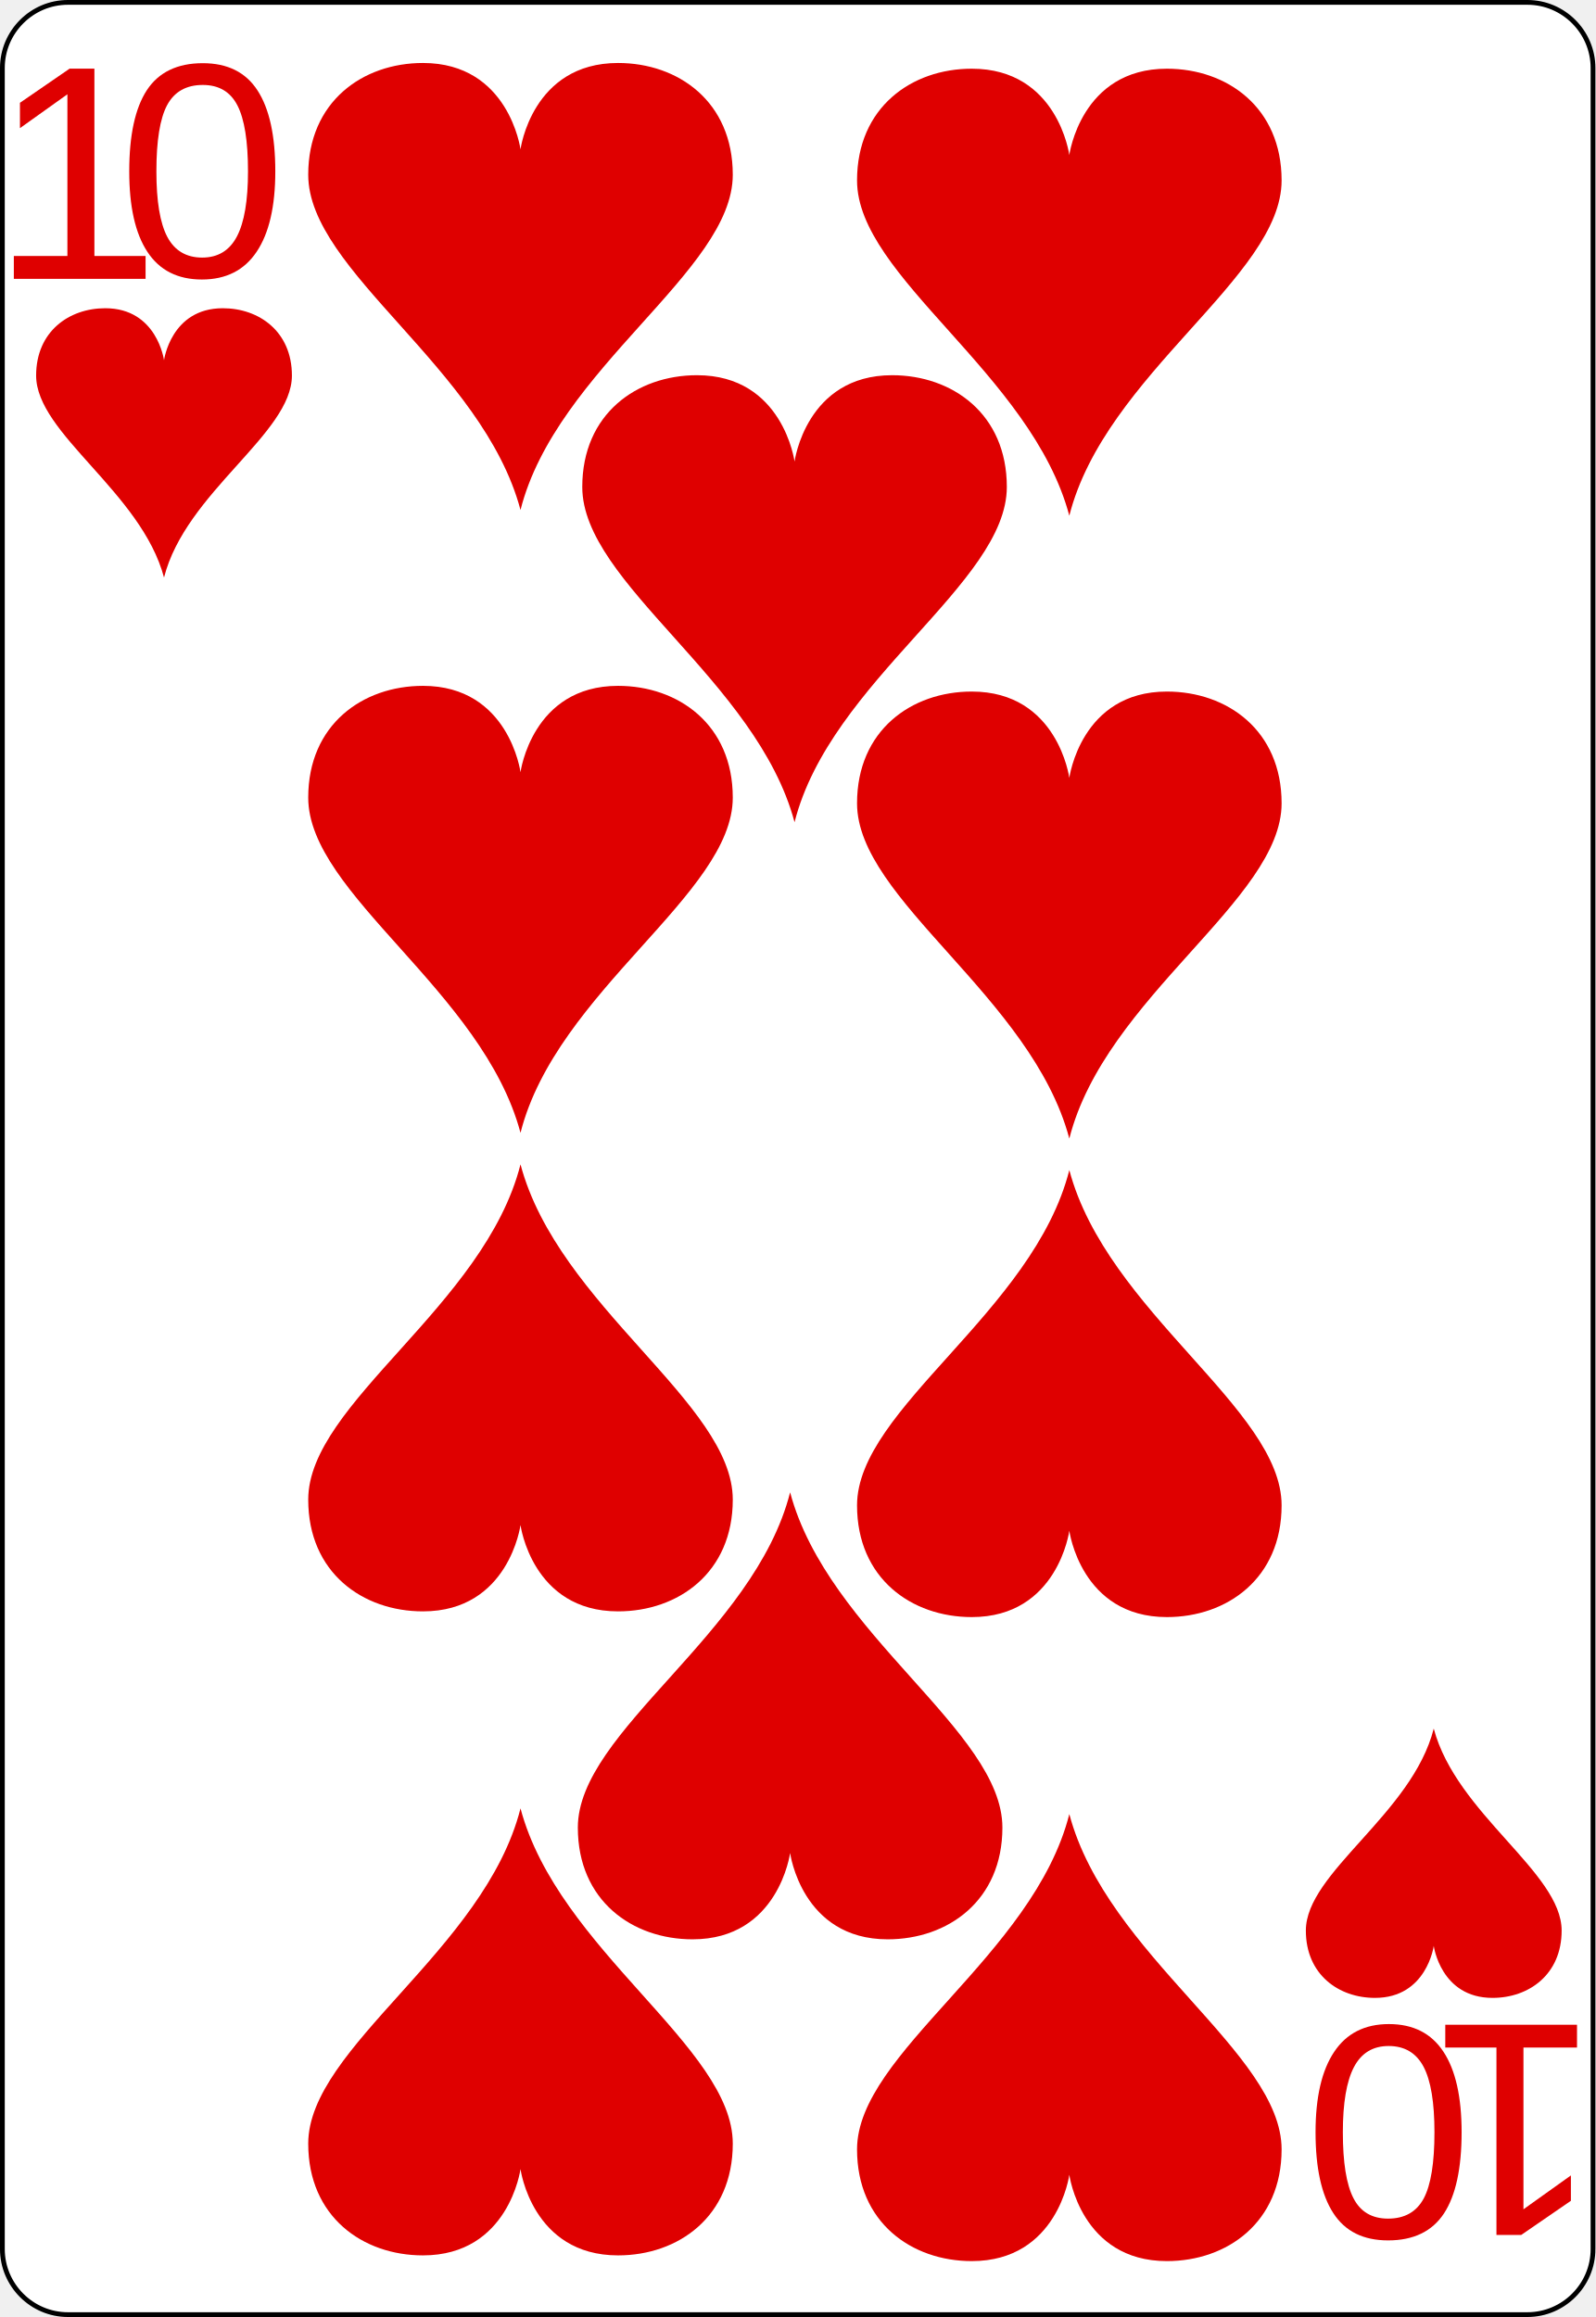
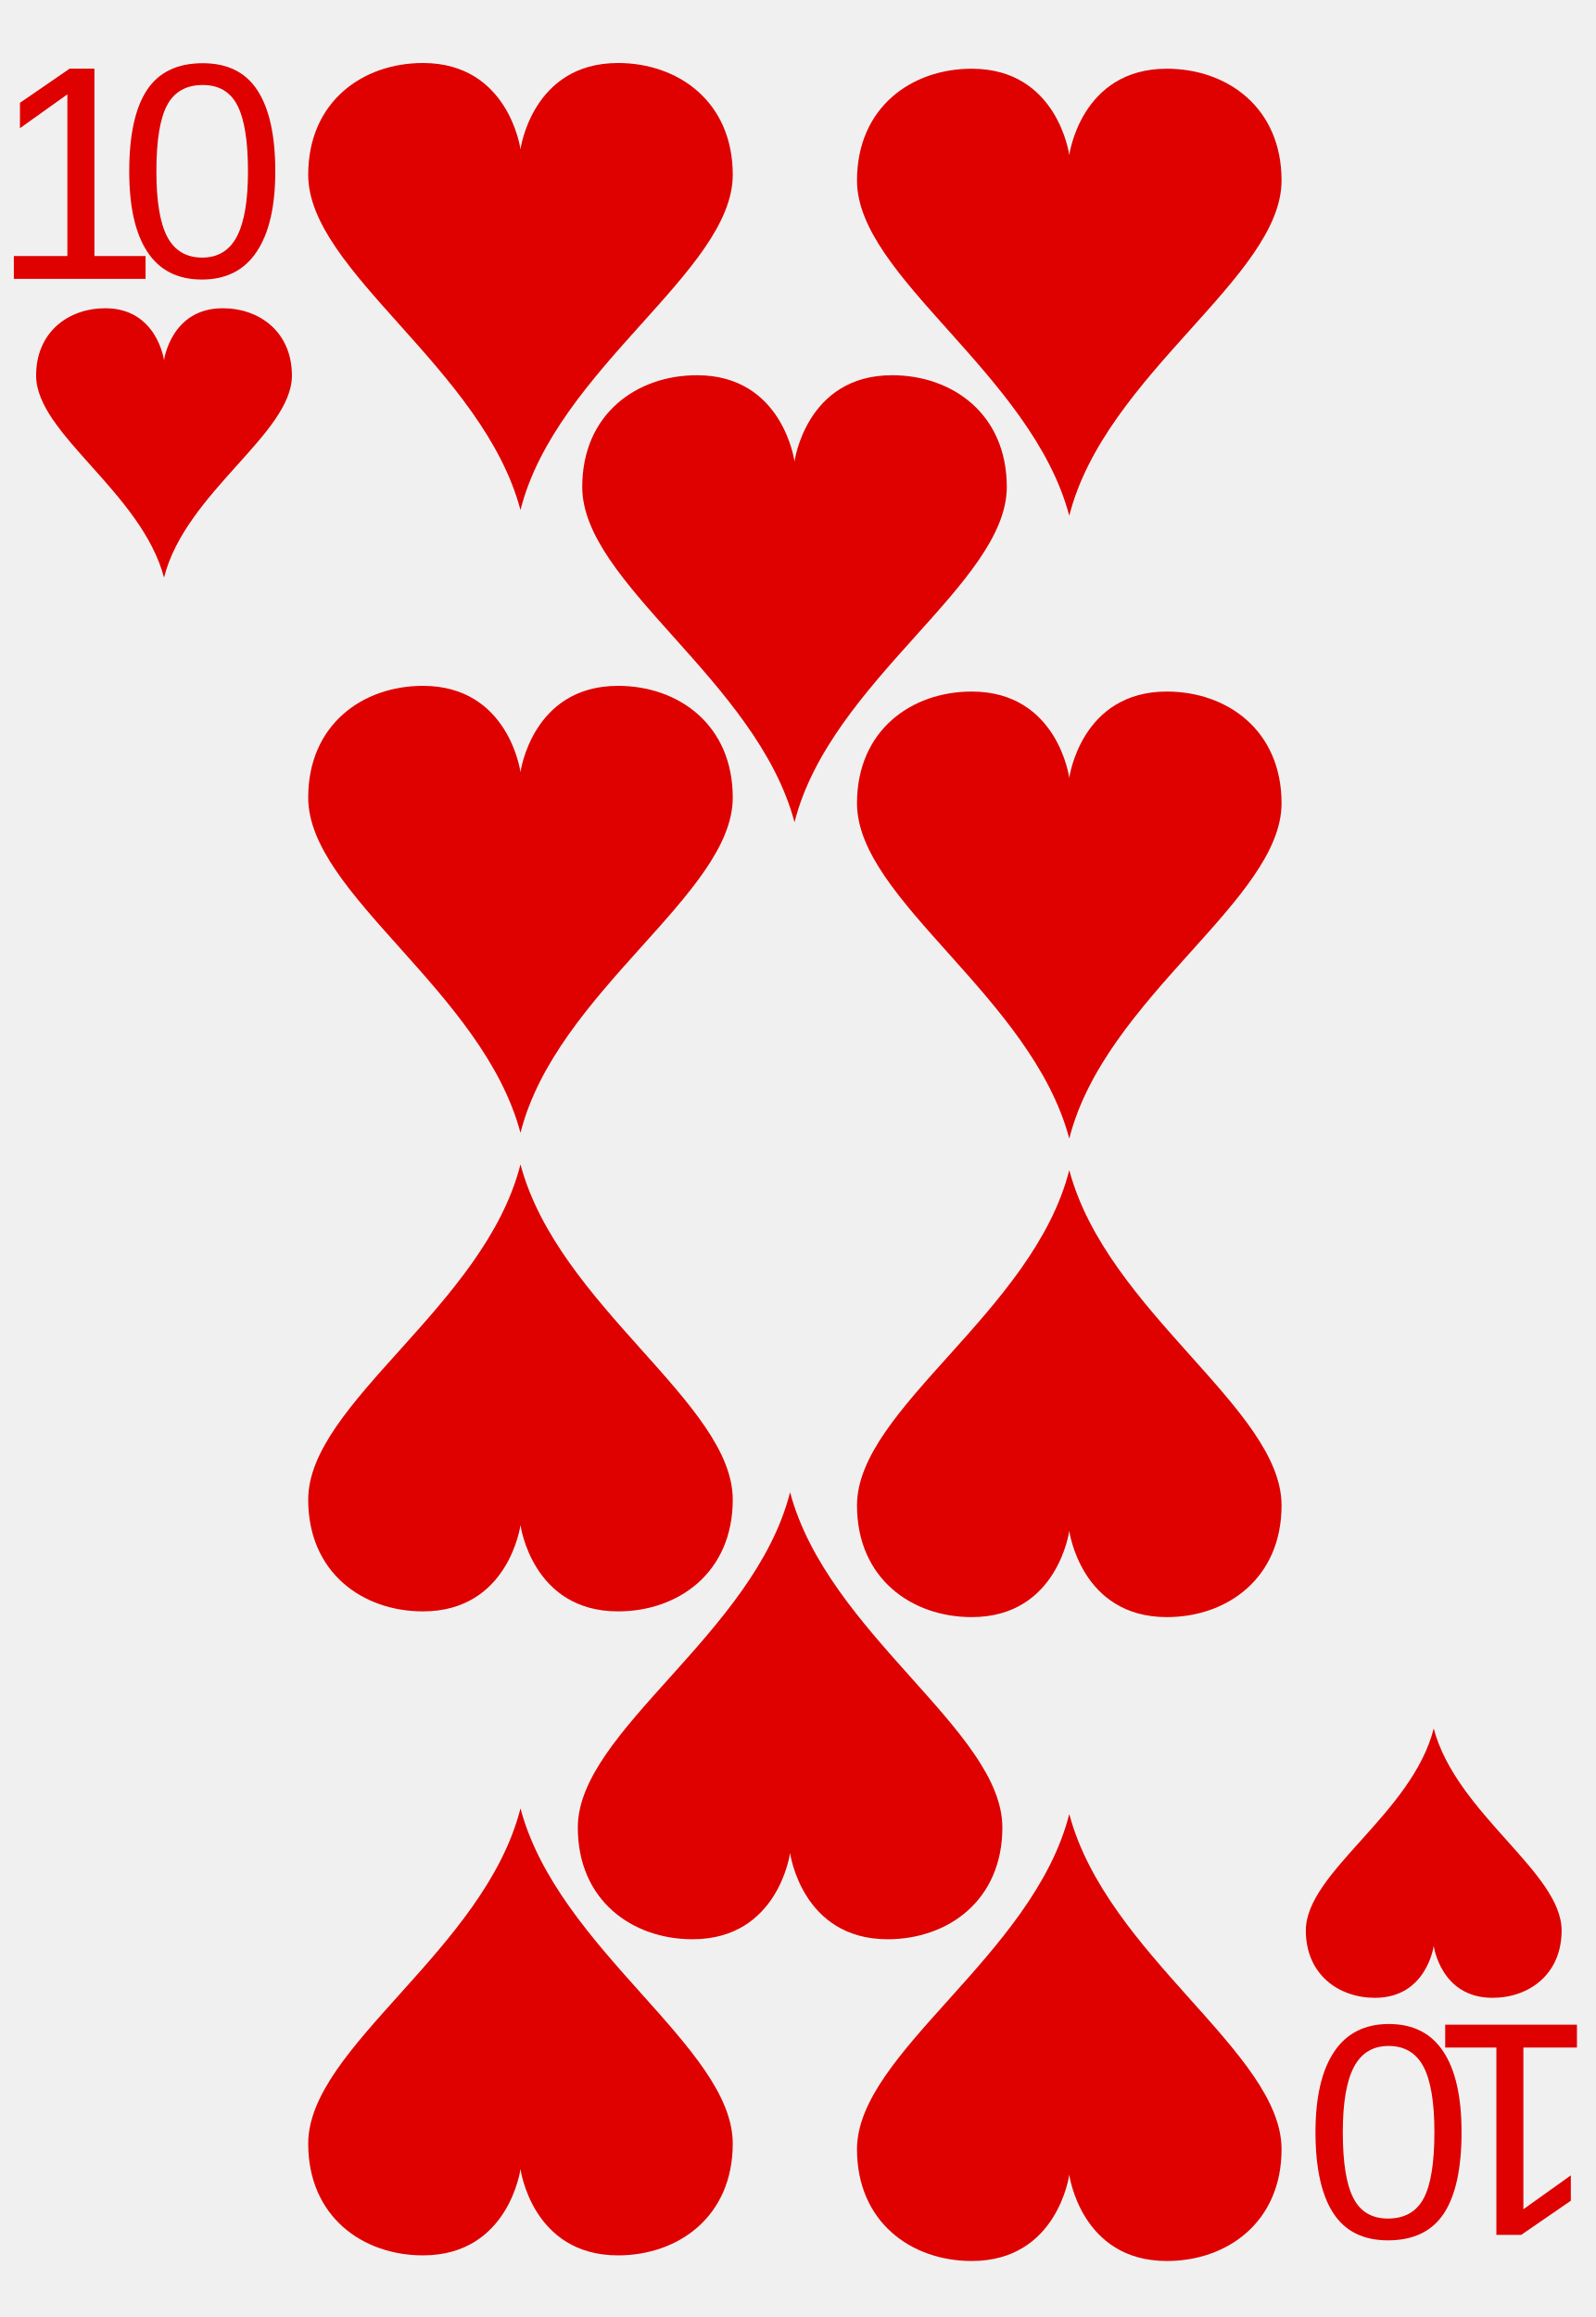
- <svg xmlns="http://www.w3.org/2000/svg" xml:space="preserve" width="222.783" height="323.556" viewBox="0 0 167.087 242.667">
-   <defs>
-     <linearGradient id="a">
-       <stop offset="0" style="stop-color:#000;stop-opacity:1" />
-       <stop offset="1" style="stop-color:#000;stop-opacity:.649" />
-     </linearGradient>
-     <linearGradient id="b">
-       <stop offset="0" style="stop-color:#fff;stop-opacity:.435" />
-       <stop offset="1" style="stop-color:#000;stop-opacity:0" />
-     </linearGradient>
-     <linearGradient id="c">
-       <stop offset="0" style="stop-color:#fff;stop-opacity:.489" />
-       <stop offset="1" style="stop-color:#000;stop-opacity:0" />
-     </linearGradient>
-     <linearGradient id="d">
-       <stop offset="0" style="stop-color:#fff;stop-opacity:.237" />
-       <stop offset="1" style="stop-color:#000;stop-opacity:0" />
-     </linearGradient>
-     <linearGradient id="e">
-       <stop offset="0" style="stop-color:#df0000;stop-opacity:1" />
-       <stop offset="1" style="stop-color:#df0000;stop-opacity:.672" />
-     </linearGradient>
-     <linearGradient id="f">
-       <stop offset="0" style="stop-color:#fff;stop-opacity:.313" />
-       <stop offset="1" style="stop-color:#000;stop-opacity:0" />
-     </linearGradient>
-     <linearGradient id="g">
-       <stop offset="0" style="stop-color:#fff;stop-opacity:.29" />
-       <stop offset="1" style="stop-color:#000;stop-opacity:0" />
-     </linearGradient>
-   </defs>
-   <g style="fill-rule:nonzero;clip-rule:nonzero;stroke:#000;stroke-miterlimit:4">
-     <path d="M166.837 235.548c0 3.777-3.087 6.869-6.871 6.869H7.11c-3.775 0-6.861-3.092-6.861-6.87V7.12C.25 3.343 3.336.25 7.11.25h152.856c3.784 0 6.87 3.093 6.87 6.87v228.428z" style="fill:#fff;stroke-width:.5" />
-   </g>
-   <text xml:space="preserve" x="-.987" y="29.203" style="font-size:32px;font-style:normal;font-weight:400;line-height:125%;letter-spacing:0;word-spacing:0;fill:#df0000;fill-opacity:1;stroke:none;font-family:Bitstream Vera Sans">
-     <tspan x="-.987" y="29.203" style="font-style:normal;font-variant:normal;font-weight:400;font-stretch:normal;fill:#df0000;fill-opacity:1;font-family:Arial;-inkscape-font-specification:Arial">1</tspan>
+ <svg xmlns="http://www.w3.org/2000/svg" width="222.78" height="323.56" version="1.1" viewBox="0 0 167.09 242.67">
+   <text x="-.987" y="29.203" fill="#df0000" font-family="Bitstream Vera Sans" font-size="32px" font-weight="400" letter-spacing="0" word-spacing="0" style="line-height:125%" xml:space="preserve">
+     <tspan x="-.987" y="29.203" fill="#df0000" font-family="Arial" font-weight="400">1</tspan>
  </text>
-   <path d="M3.676-9C.433-9 0-5.523 0-5.523S-.433-9-3.676-9C-5.946-9-8-7.441-8-4.5-8-.614-1.42 3.294 0 9 1.352 3.299 8-.614 8-4.5 8-7.441 5.946-9 3.676-9z" style="fill:#df0000;fill-opacity:1" transform="matrix(1.6743 0 0 1.567 17.178 46.385)" />
-   <path d="M3.676-9C.433-9 0-5.523 0-5.523S-.433-9-3.676-9C-5.946-9-8-7.441-8-4.5-8-.614-1.42 3.294 0 9 1.352 3.299 8-.614 8-4.5 8-7.441 5.946-9 3.676-9z" style="fill:#df0000;fill-opacity:1" transform="matrix(-1.6743 0 0 -1.567 150.156 195.143)" />
-   <path d="M3.676-9C.433-9 0-5.523 0-5.523S-.433-9-3.676-9C-5.946-9-8-7.441-8-4.5-8-.614-1.42 3.294 0 9 1.352 3.299 8-.614 8-4.5 8-7.441 5.946-9 3.676-9z" style="fill:#df0000;fill-opacity:1" transform="matrix(2.779 0 0 2.60089 54.512 30.004)" />
-   <path d="M3.676-9C.433-9 0-5.523 0-5.523S-.433-9-3.676-9C-5.946-9-8-7.441-8-4.5-8-.614-1.42 3.294 0 9 1.352 3.299 8-.614 8-4.5 8-7.441 5.946-9 3.676-9z" style="fill:#df0000;fill-opacity:1" transform="matrix(-2.779 0 0 -2.60089 54.512 212.806)" />
-   <path d="M3.676-9C.433-9 0-5.523 0-5.523S-.433-9-3.676-9C-5.946-9-8-7.441-8-4.5-8-.614-1.42 3.294 0 9 1.352 3.299 8-.614 8-4.5 8-7.441 5.946-9 3.676-9z" style="fill:#df0000;fill-opacity:1" transform="matrix(2.779 0 0 2.60089 54.512 95.239)" />
-   <path d="M3.676-9C.433-9 0-5.523 0-5.523S-.433-9-3.676-9C-5.946-9-8-7.441-8-4.5-8-.614-1.42 3.294 0 9 1.352 3.299 8-.614 8-4.5 8-7.441 5.946-9 3.676-9z" style="fill:#df0000;fill-opacity:1" transform="matrix(-2.779 0 0 -2.60089 54.512 145.356)" />
-   <path d="M3.676-9C.433-9 0-5.523 0-5.523S-.433-9-3.676-9C-5.946-9-8-7.441-8-4.5-8-.614-1.42 3.294 0 9 1.352 3.299 8-.614 8-4.5 8-7.441 5.946-9 3.676-9z" style="fill:#df0000;fill-opacity:1" transform="matrix(2.779 0 0 2.60089 111.99 30.603)" />
-   <path d="M3.676-9C.433-9 0-5.523 0-5.523S-.433-9-3.676-9C-5.946-9-8-7.441-8-4.5-8-.614-1.42 3.294 0 9 1.352 3.299 8-.614 8-4.5 8-7.441 5.946-9 3.676-9z" style="fill:#df0000;fill-opacity:1" transform="matrix(-2.779 0 0 -2.60089 111.99 213.405)" />
-   <path d="M3.676-9C.433-9 0-5.523 0-5.523S-.433-9-3.676-9C-5.946-9-8-7.441-8-4.5-8-.614-1.42 3.294 0 9 1.352 3.299 8-.614 8-4.5 8-7.441 5.946-9 3.676-9z" style="fill:#df0000;fill-opacity:1" transform="matrix(2.779 0 0 2.60089 111.99 95.837)" />
-   <path d="M3.676-9C.433-9 0-5.523 0-5.523S-.433-9-3.676-9C-5.946-9-8-7.441-8-4.5-8-.614-1.42 3.294 0 9 1.352 3.299 8-.614 8-4.5 8-7.441 5.946-9 3.676-9z" style="fill:#df0000;fill-opacity:1" transform="matrix(-2.779 0 0 -2.60089 111.99 145.955)" />
-   <path d="M3.676-9C.433-9 0-5.523 0-5.523S-.433-9-3.676-9C-5.946-9-8-7.441-8-4.5-8-.614-1.42 3.294 0 9 1.352 3.299 8-.614 8-4.5 8-7.441 5.946-9 3.676-9z" style="fill:#df0000;fill-opacity:1" transform="matrix(2.779 0 0 2.60089 83.213 62.705)" />
-   <path d="M3.676-9C.433-9 0-5.523 0-5.523S-.433-9-3.676-9C-5.946-9-8-7.441-8-4.5-8-.614-1.42 3.294 0 9 1.352 3.299 8-.614 8-4.5 8-7.441 5.946-9 3.676-9z" style="fill:#df0000;fill-opacity:1" transform="matrix(-2.779 0 0 -2.60089 82.749 179.703)" />
-   <text xml:space="preserve" x="12.287" y="28.96" style="font-size:32px;font-style:normal;font-weight:400;line-height:125%;letter-spacing:0;word-spacing:0;fill:#df0000;fill-opacity:1;stroke:none;font-family:Bitstream Vera Sans">
-     <tspan x="12.287" y="28.96" style="font-style:normal;font-variant:normal;font-weight:400;font-stretch:normal;fill:#df0000;fill-opacity:1;font-family:Arial;-inkscape-font-specification:Arial">0</tspan>
+   <path transform="matrix(1.6743 0 0 1.567 17.178 46.385)" d="M3.676-9C.433-9 0-5.523 0-5.523S-.433-9-3.676-9C-5.946-9-8-7.441-8-4.5-8-.614-1.42 3.294 0 9 1.352 3.299 8-.614 8-4.5 8-7.441 5.946-9 3.676-9z" fill="#df0000" />
+   <path transform="matrix(-1.6743 0 0 -1.567 150.16 195.14)" d="M3.676-9C.433-9 0-5.523 0-5.523S-.433-9-3.676-9C-5.946-9-8-7.441-8-4.5-8-.614-1.42 3.294 0 9 1.352 3.299 8-.614 8-4.5 8-7.441 5.946-9 3.676-9z" fill="#df0000" />
+   <path transform="matrix(2.779 0 0 2.6009 54.512 30.004)" d="M3.676-9C.433-9 0-5.523 0-5.523S-.433-9-3.676-9C-5.946-9-8-7.441-8-4.5-8-.614-1.42 3.294 0 9 1.352 3.299 8-.614 8-4.5 8-7.441 5.946-9 3.676-9z" fill="#df0000" />
+   <path transform="matrix(-2.779 0 0 -2.6009 54.512 212.81)" d="M3.676-9C.433-9 0-5.523 0-5.523S-.433-9-3.676-9C-5.946-9-8-7.441-8-4.5-8-.614-1.42 3.294 0 9 1.352 3.299 8-.614 8-4.5 8-7.441 5.946-9 3.676-9z" fill="#df0000" />
+   <path transform="matrix(2.779 0 0 2.6009 54.512 95.239)" d="M3.676-9C.433-9 0-5.523 0-5.523S-.433-9-3.676-9C-5.946-9-8-7.441-8-4.5-8-.614-1.42 3.294 0 9 1.352 3.299 8-.614 8-4.5 8-7.441 5.946-9 3.676-9z" fill="#df0000" />
+   <path transform="matrix(-2.779 0 0 -2.6009 54.512 145.36)" d="M3.676-9C.433-9 0-5.523 0-5.523S-.433-9-3.676-9C-5.946-9-8-7.441-8-4.5-8-.614-1.42 3.294 0 9 1.352 3.299 8-.614 8-4.5 8-7.441 5.946-9 3.676-9z" fill="#df0000" />
+   <path transform="matrix(2.779 0 0 2.6009 111.99 30.603)" d="M3.676-9C.433-9 0-5.523 0-5.523S-.433-9-3.676-9C-5.946-9-8-7.441-8-4.5-8-.614-1.42 3.294 0 9 1.352 3.299 8-.614 8-4.5 8-7.441 5.946-9 3.676-9z" fill="#df0000" />
+   <path transform="matrix(-2.779 0 0 -2.6009 111.99 213.4)" d="M3.676-9C.433-9 0-5.523 0-5.523S-.433-9-3.676-9C-5.946-9-8-7.441-8-4.5-8-.614-1.42 3.294 0 9 1.352 3.299 8-.614 8-4.5 8-7.441 5.946-9 3.676-9z" fill="#df0000" />
+   <path transform="matrix(2.779 0 0 2.6009 111.99 95.837)" d="M3.676-9C.433-9 0-5.523 0-5.523S-.433-9-3.676-9C-5.946-9-8-7.441-8-4.5-8-.614-1.42 3.294 0 9 1.352 3.299 8-.614 8-4.5 8-7.441 5.946-9 3.676-9z" fill="#df0000" />
+   <path transform="matrix(-2.779 0 0 -2.6009 111.99 145.96)" d="M3.676-9C.433-9 0-5.523 0-5.523S-.433-9-3.676-9C-5.946-9-8-7.441-8-4.5-8-.614-1.42 3.294 0 9 1.352 3.299 8-.614 8-4.5 8-7.441 5.946-9 3.676-9z" fill="#df0000" />
+   <path transform="matrix(2.779 0 0 2.6009 83.213 62.705)" d="M3.676-9C.433-9 0-5.523 0-5.523S-.433-9-3.676-9C-5.946-9-8-7.441-8-4.5-8-.614-1.42 3.294 0 9 1.352 3.299 8-.614 8-4.5 8-7.441 5.946-9 3.676-9z" fill="#df0000" />
+   <path transform="matrix(-2.779 0 0 -2.6009 82.749 179.7)" d="M3.676-9C.433-9 0-5.523 0-5.523S-.433-9-3.676-9C-5.946-9-8-7.441-8-4.5-8-.614-1.42 3.294 0 9 1.352 3.299 8-.614 8-4.5 8-7.441 5.946-9 3.676-9z" fill="#df0000" />
+   <text x="12.287" y="28.96" fill="#df0000" font-family="Bitstream Vera Sans" font-size="32px" font-weight="400" letter-spacing="0" word-spacing="0" style="line-height:125%" xml:space="preserve">
+     <tspan x="12.287" y="28.96" fill="#df0000" font-family="Arial" font-weight="400">0</tspan>
  </text>
-   <text xml:space="preserve" x="-167.598" y="-212.06" style="font-size:32px;font-style:normal;font-weight:400;line-height:125%;letter-spacing:0;word-spacing:0;fill:#df0000;fill-opacity:1;stroke:none;font-family:Bitstream Vera Sans" transform="scale(-1)">
-     <tspan x="-167.598" y="-212.06" style="font-style:normal;font-variant:normal;font-weight:400;font-stretch:normal;fill:#df0000;fill-opacity:1;font-family:Arial;-inkscape-font-specification:Arial">1</tspan>
+   <text transform="scale(-1)" x="-167.598" y="-212.06" fill="#df0000" font-family="Bitstream Vera Sans" font-size="32px" font-weight="400" letter-spacing="0" word-spacing="0" style="line-height:125%" xml:space="preserve">
+     <tspan x="-167.598" y="-212.06" fill="#df0000" font-family="Arial" font-weight="400">1</tspan>
  </text>
-   <text xml:space="preserve" x="-154.324" y="-212.302" style="font-size:32px;font-style:normal;font-weight:400;line-height:125%;letter-spacing:0;word-spacing:0;fill:#df0000;fill-opacity:1;stroke:none;font-family:Bitstream Vera Sans" transform="scale(-1)">
-     <tspan x="-154.324" y="-212.302" style="font-style:normal;font-variant:normal;font-weight:400;font-stretch:normal;fill:#df0000;fill-opacity:1;font-family:Arial;-inkscape-font-specification:Arial">0</tspan>
+   <text transform="scale(-1)" x="-154.324" y="-212.302" fill="#df0000" font-family="Bitstream Vera Sans" font-size="32px" font-weight="400" letter-spacing="0" word-spacing="0" style="line-height:125%" xml:space="preserve">
+     <tspan x="-154.324" y="-212.302" fill="#df0000" font-family="Arial" font-weight="400">0</tspan>
  </text>
</svg>
